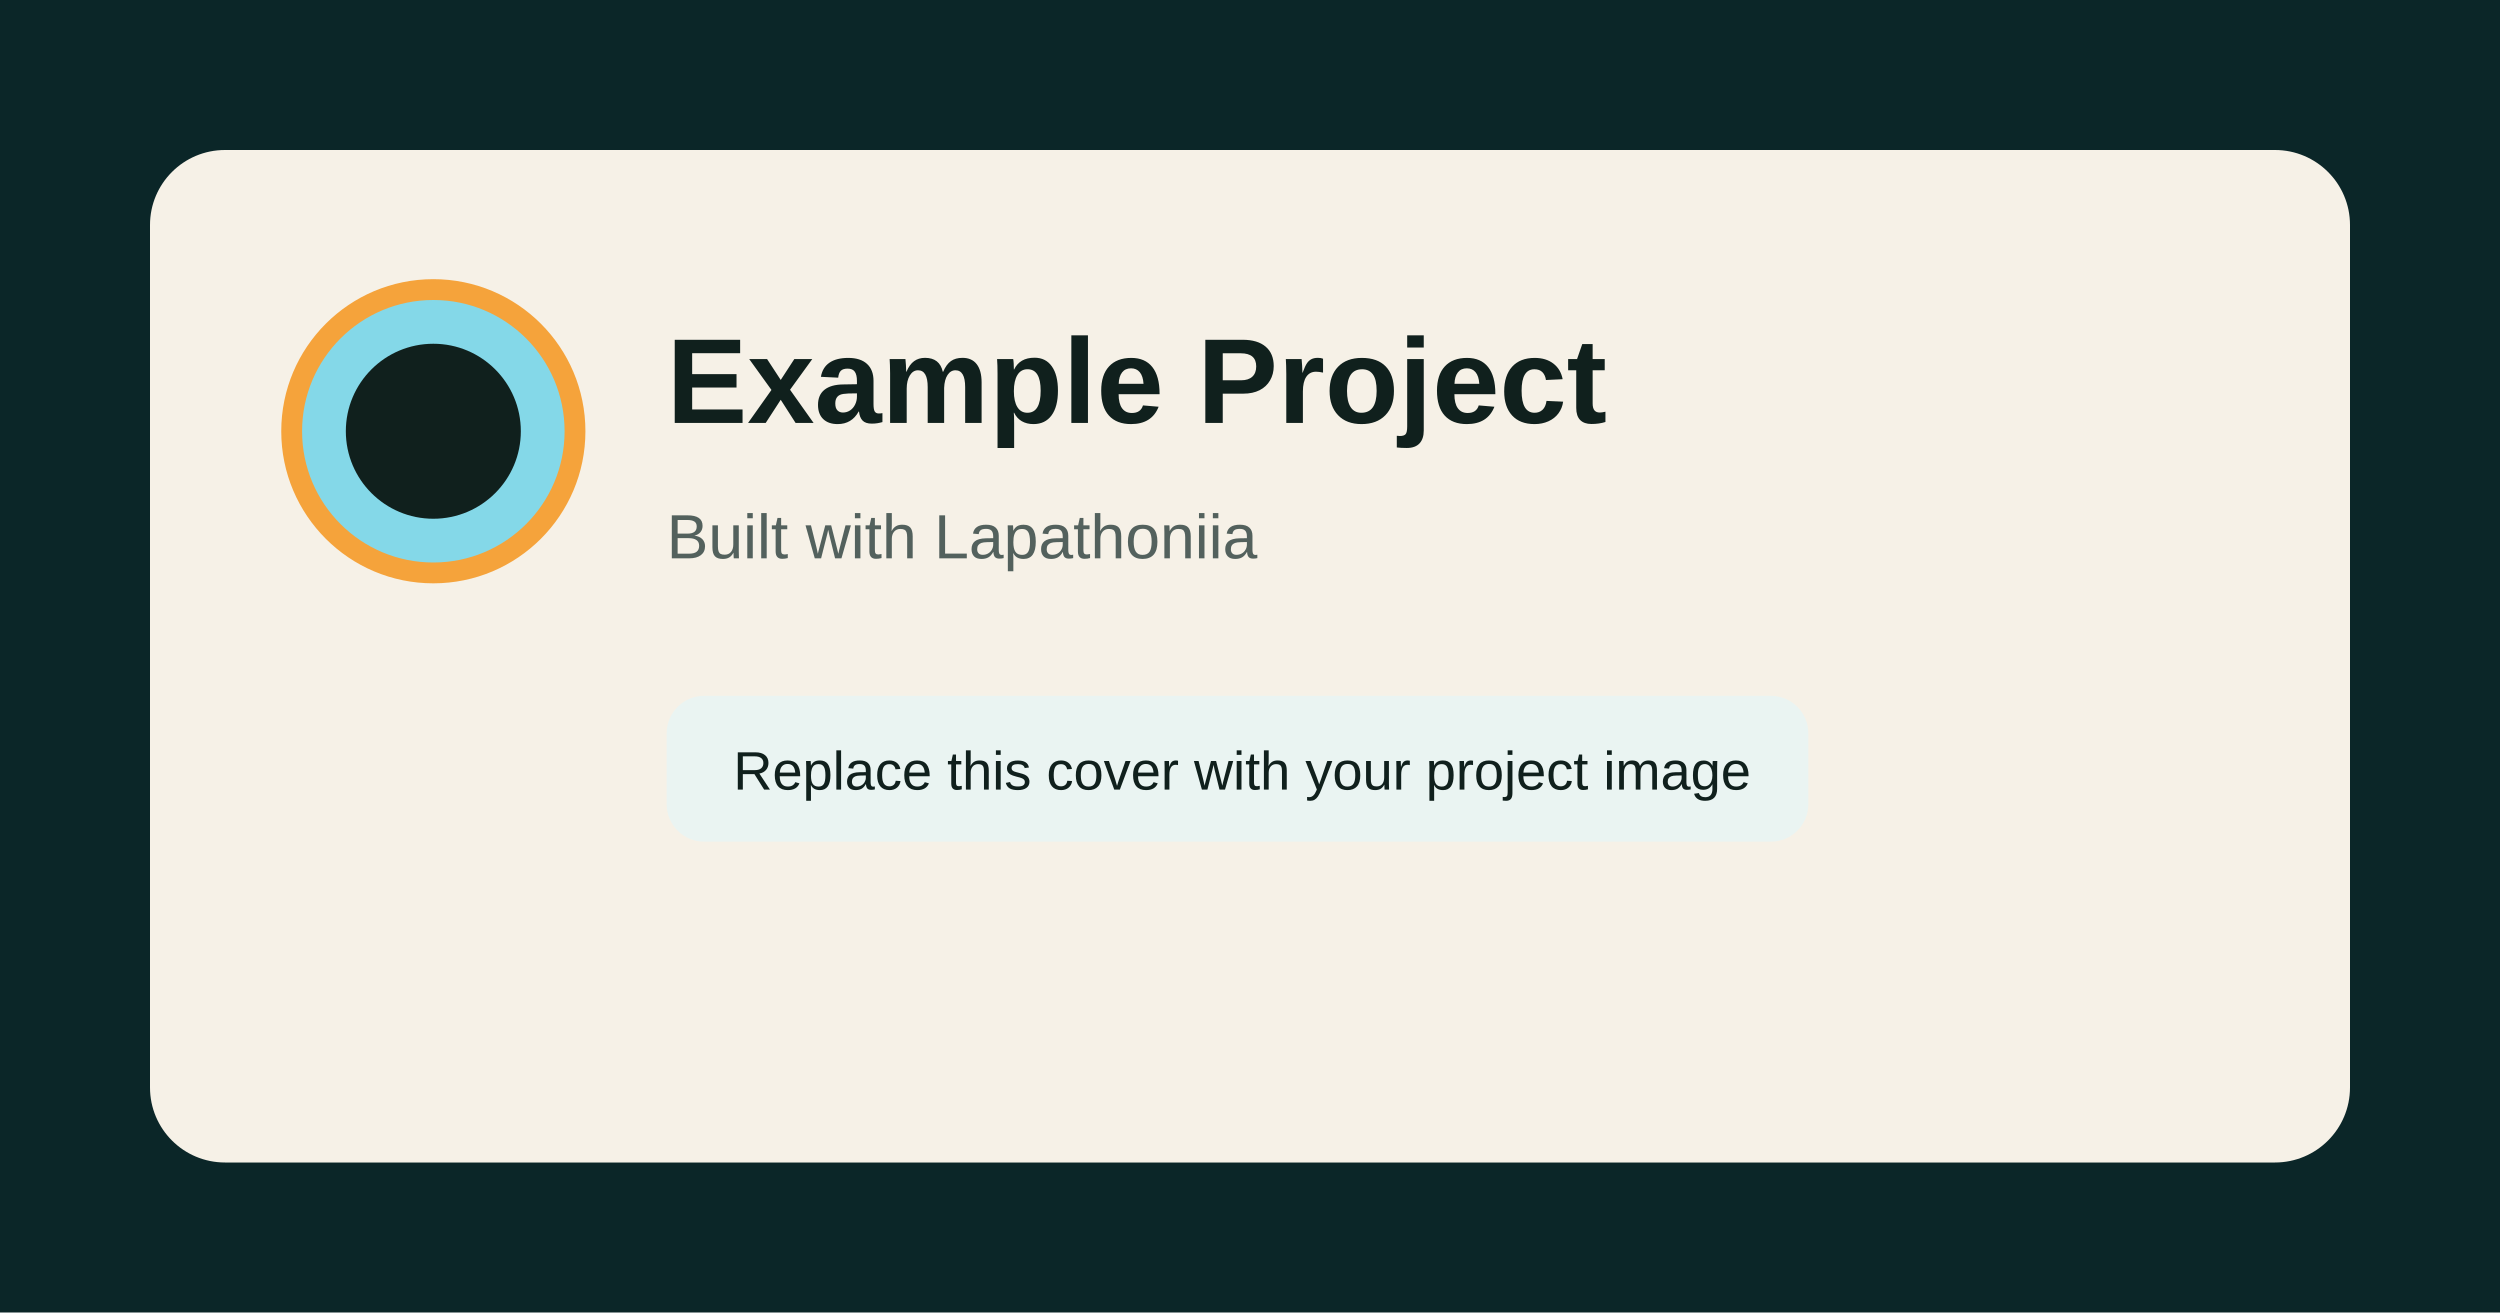
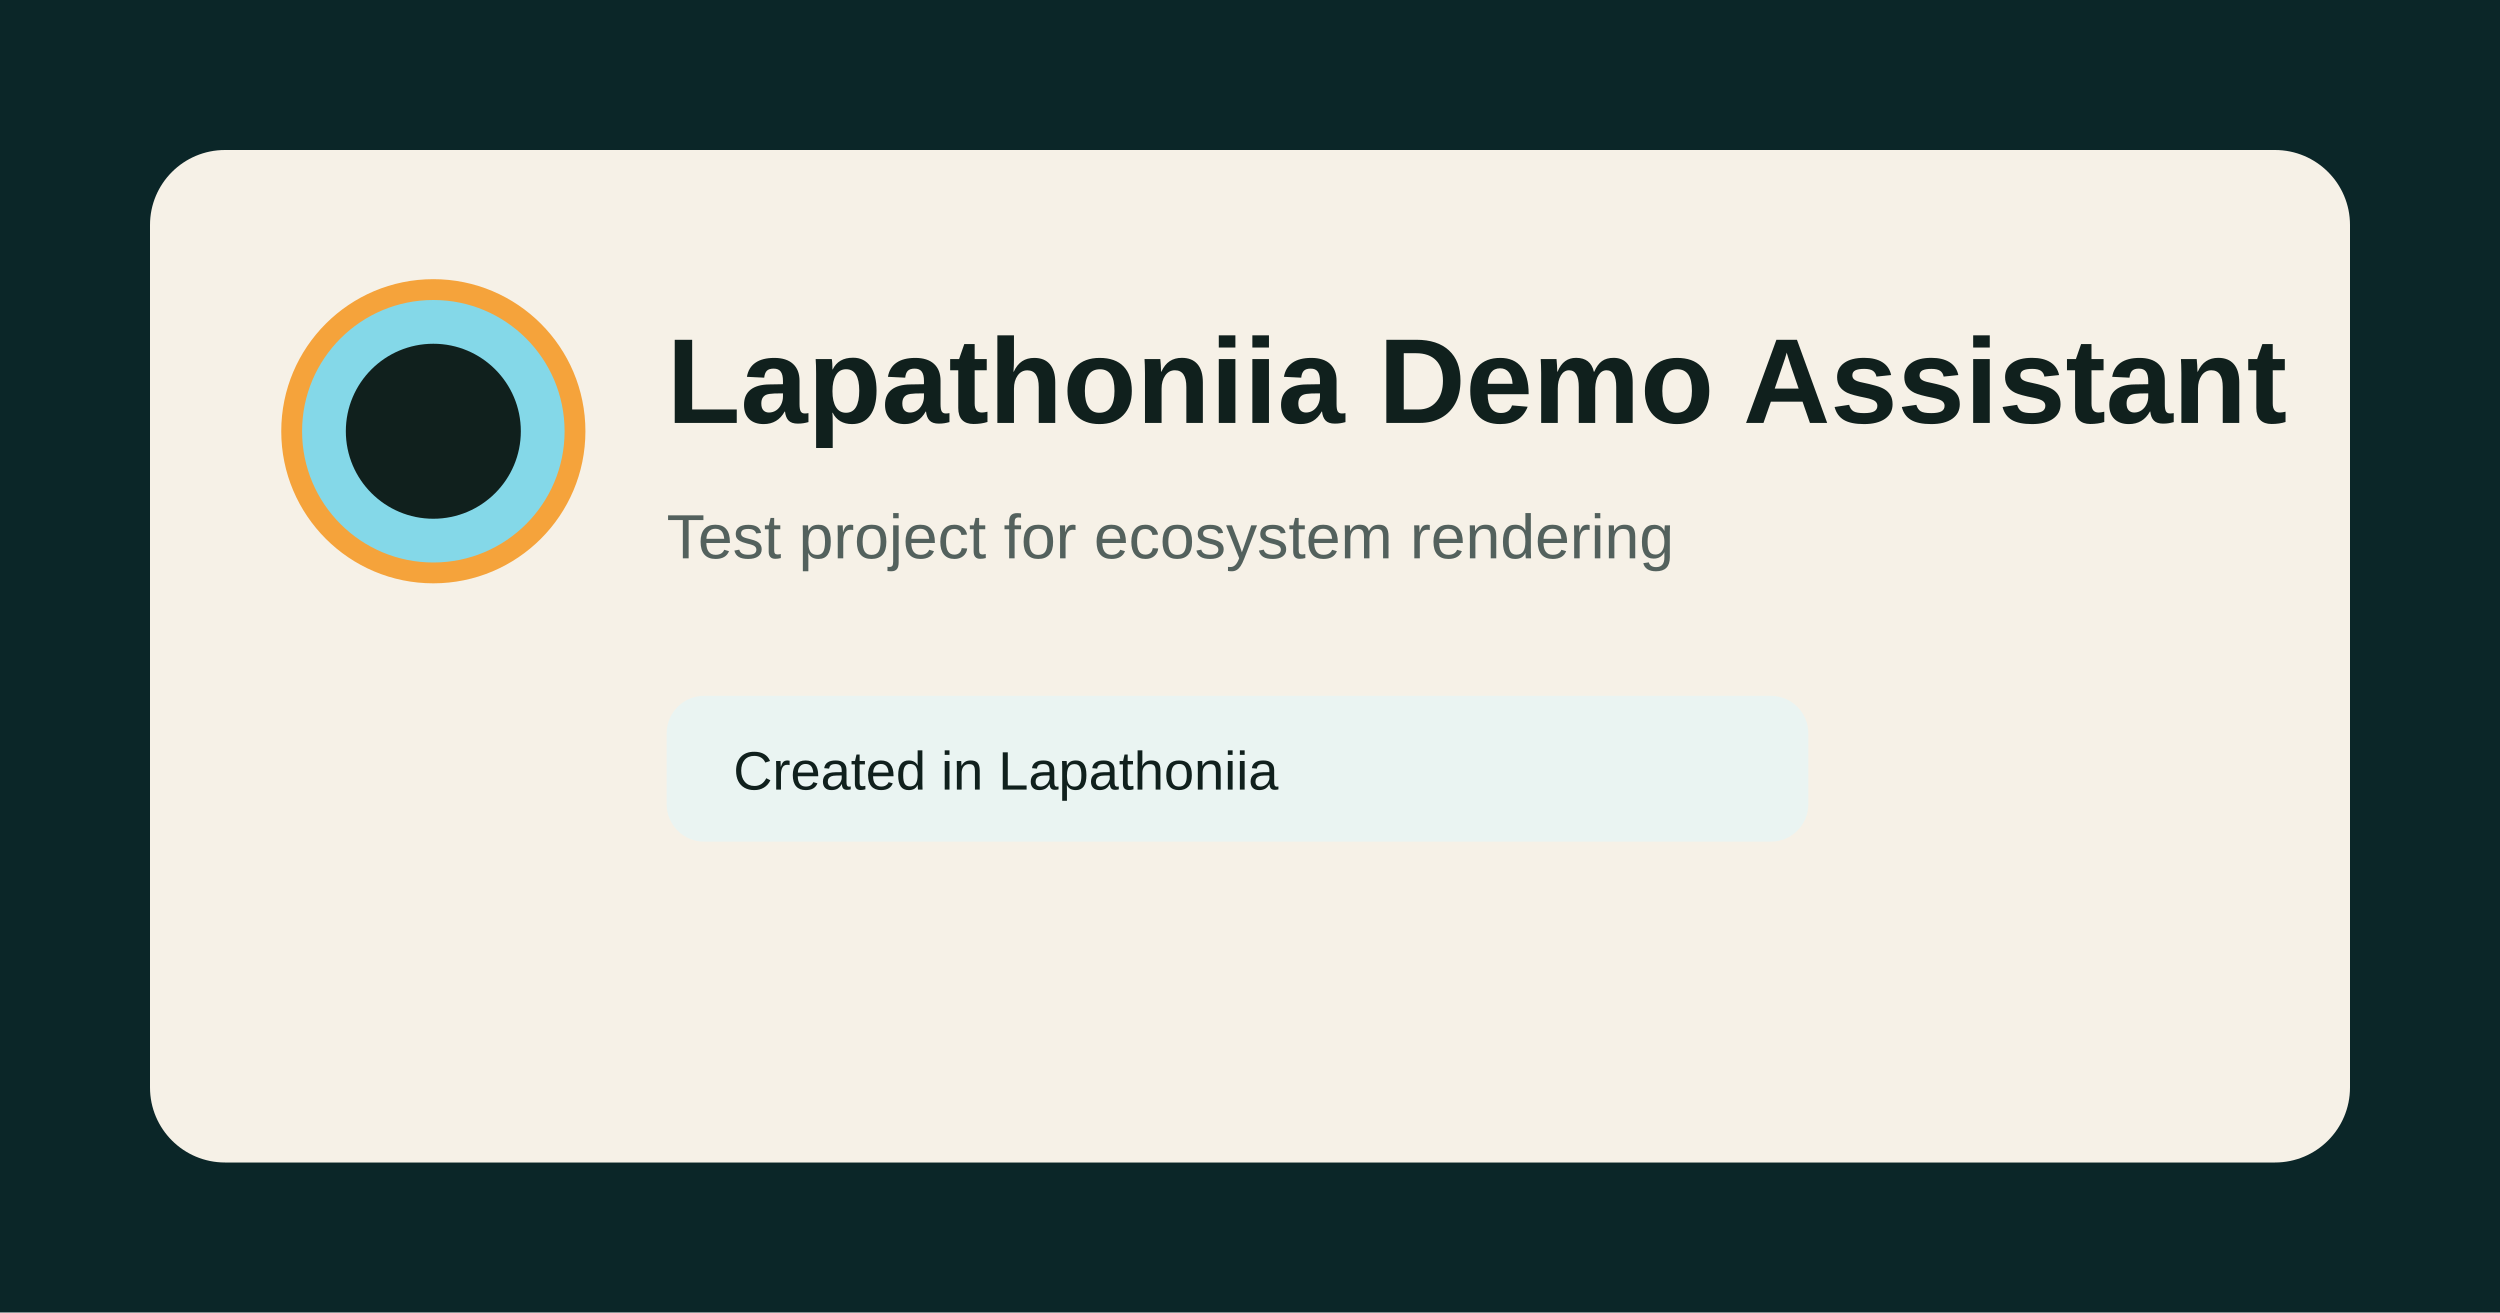
<svg xmlns="http://www.w3.org/2000/svg" width="1200" height="630" viewBox="0 0 1200 630" fill="none">
  <rect width="1200" height="630" fill="#0B2628" />
  <rect x="72" y="72" width="1056" height="486" rx="36" fill="#F6F1E7" />
  <circle cx="208" cy="207" r="68" fill="#84D8E8" />
  <circle cx="208" cy="207" r="42" fill="#10201D" />
  <path d="M208 139C245.555 139 276 169.445 276 207C276 244.555 245.555 275 208 275C170.445 275 140 244.555 140 207C140 169.445 170.445 139 208 139Z" stroke="#F5A33B" stroke-width="10" />
-   <text x="320" y="203" font-family="Arial, sans-serif" font-size="58" font-weight="700" fill="#10201D">Example Project</text>
-   <text x="320" y="268" font-family="Arial, sans-serif" font-size="30" fill="#53615D">Built with Lapathoniia</text>
+   <text x="320" y="203" font-family="Arial, sans-serif" font-size="58" font-weight="700" fill="#10201D">Lapathoniia Demo Assistant</text>
+   <text x="320" y="268" font-family="Arial, sans-serif" font-size="30" fill="#53615D">Test project for ecosystem rendering</text>
  <rect x="320" y="334" width="548" height="70" rx="18" fill="#EAF4F2" />
-   <text x="352" y="379" font-family="Arial, sans-serif" font-size="26" fill="#10201D">Replace this cover with your project image</text>
+   <text x="352" y="379" font-family="Arial, sans-serif" font-size="26" fill="#10201D">Created in Lapathoniia</text>
</svg>
